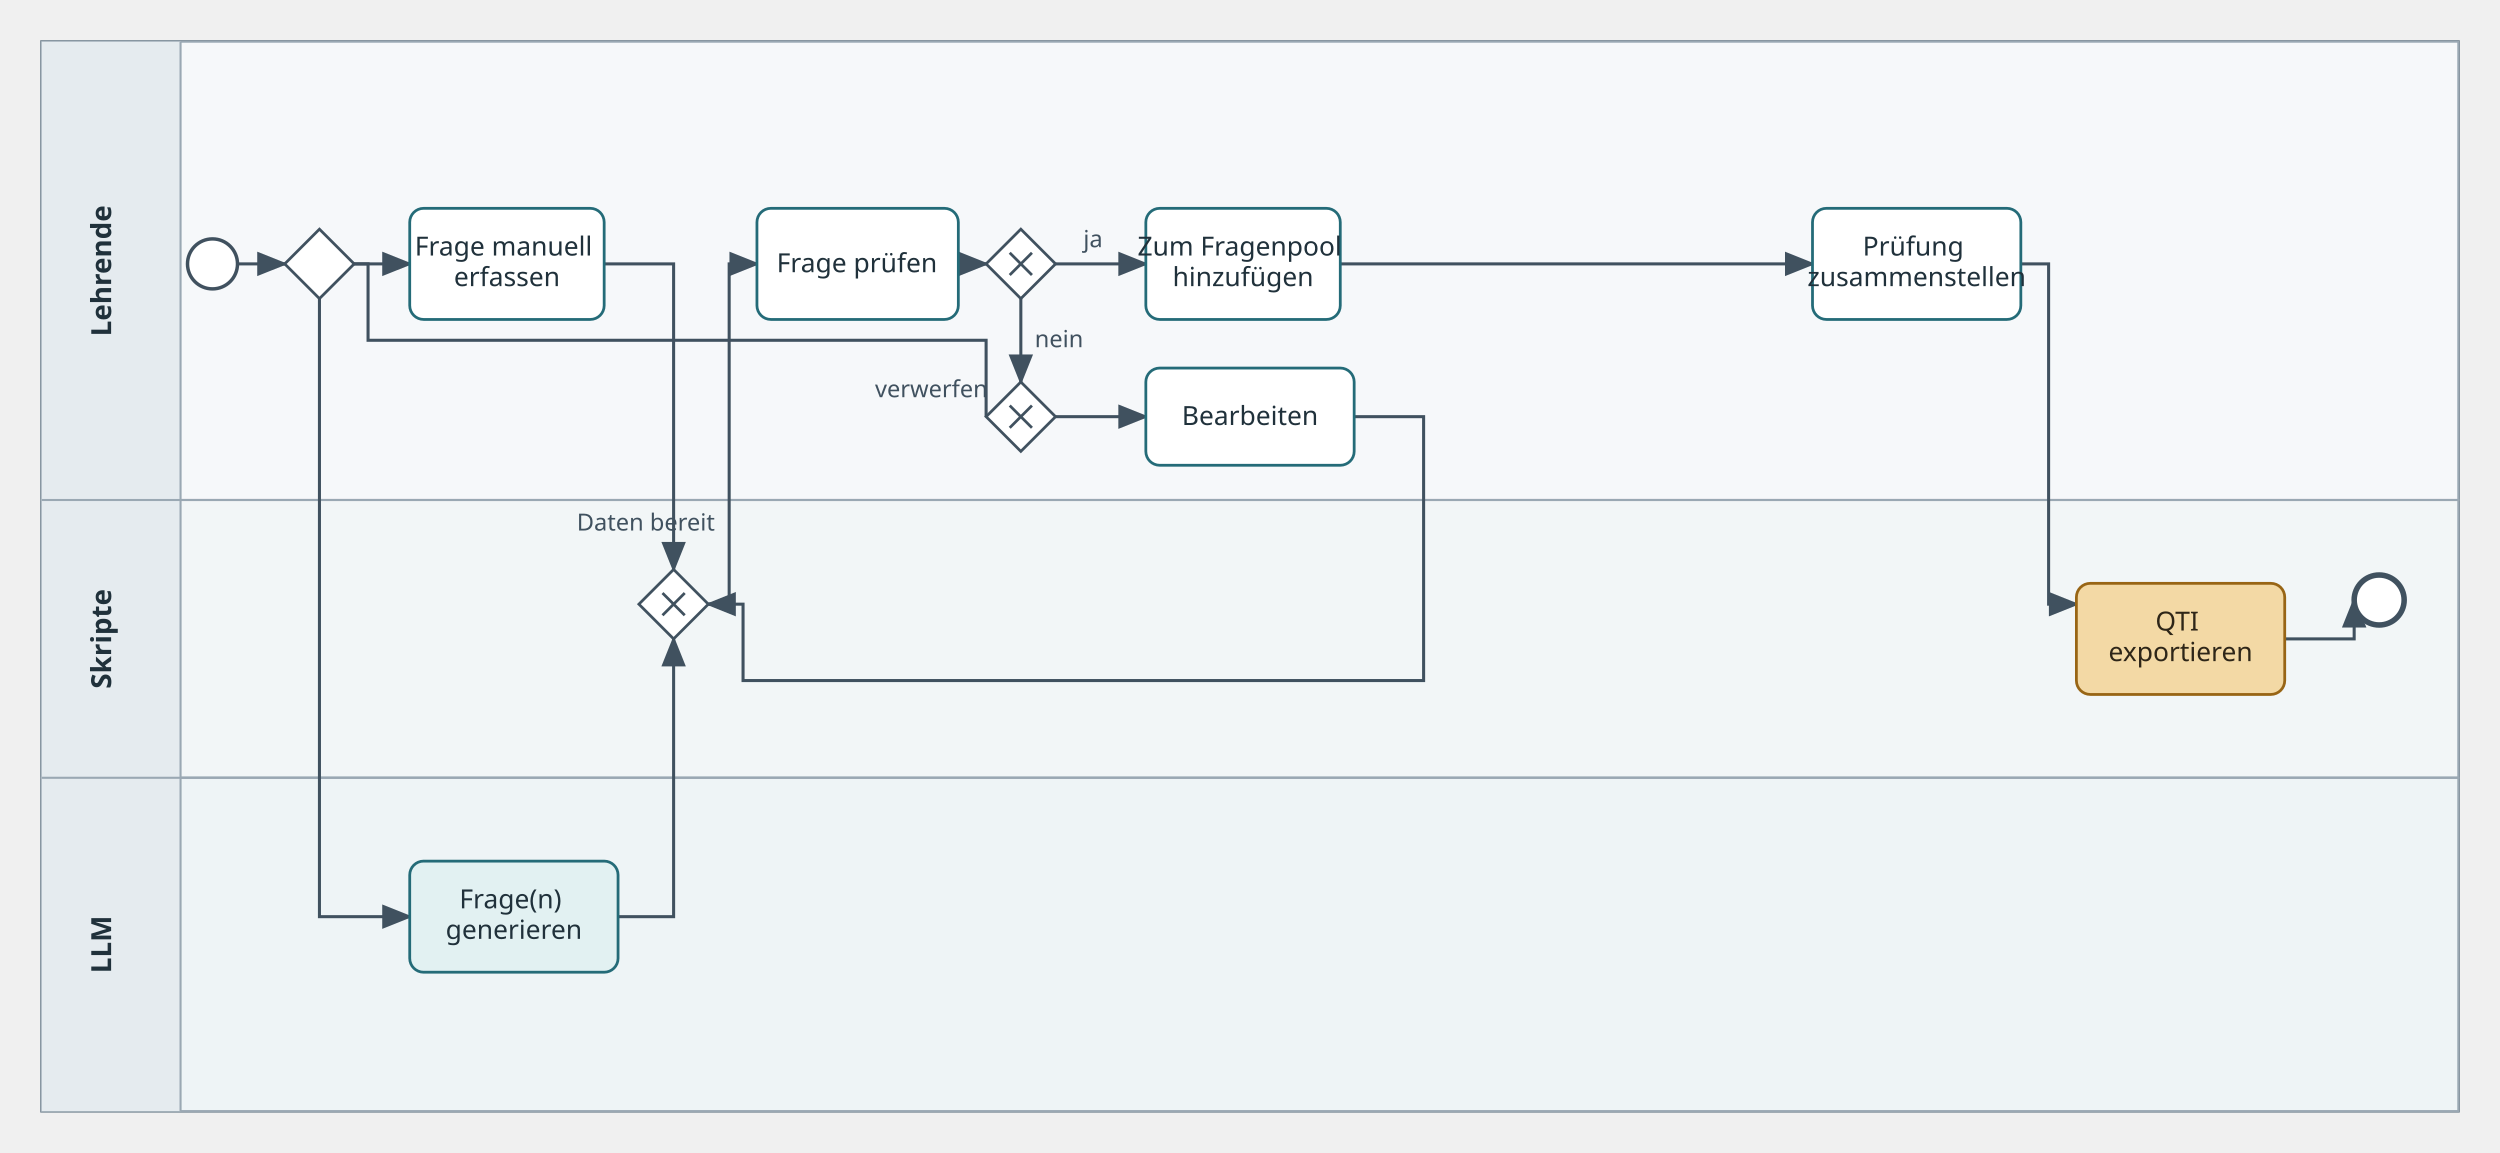
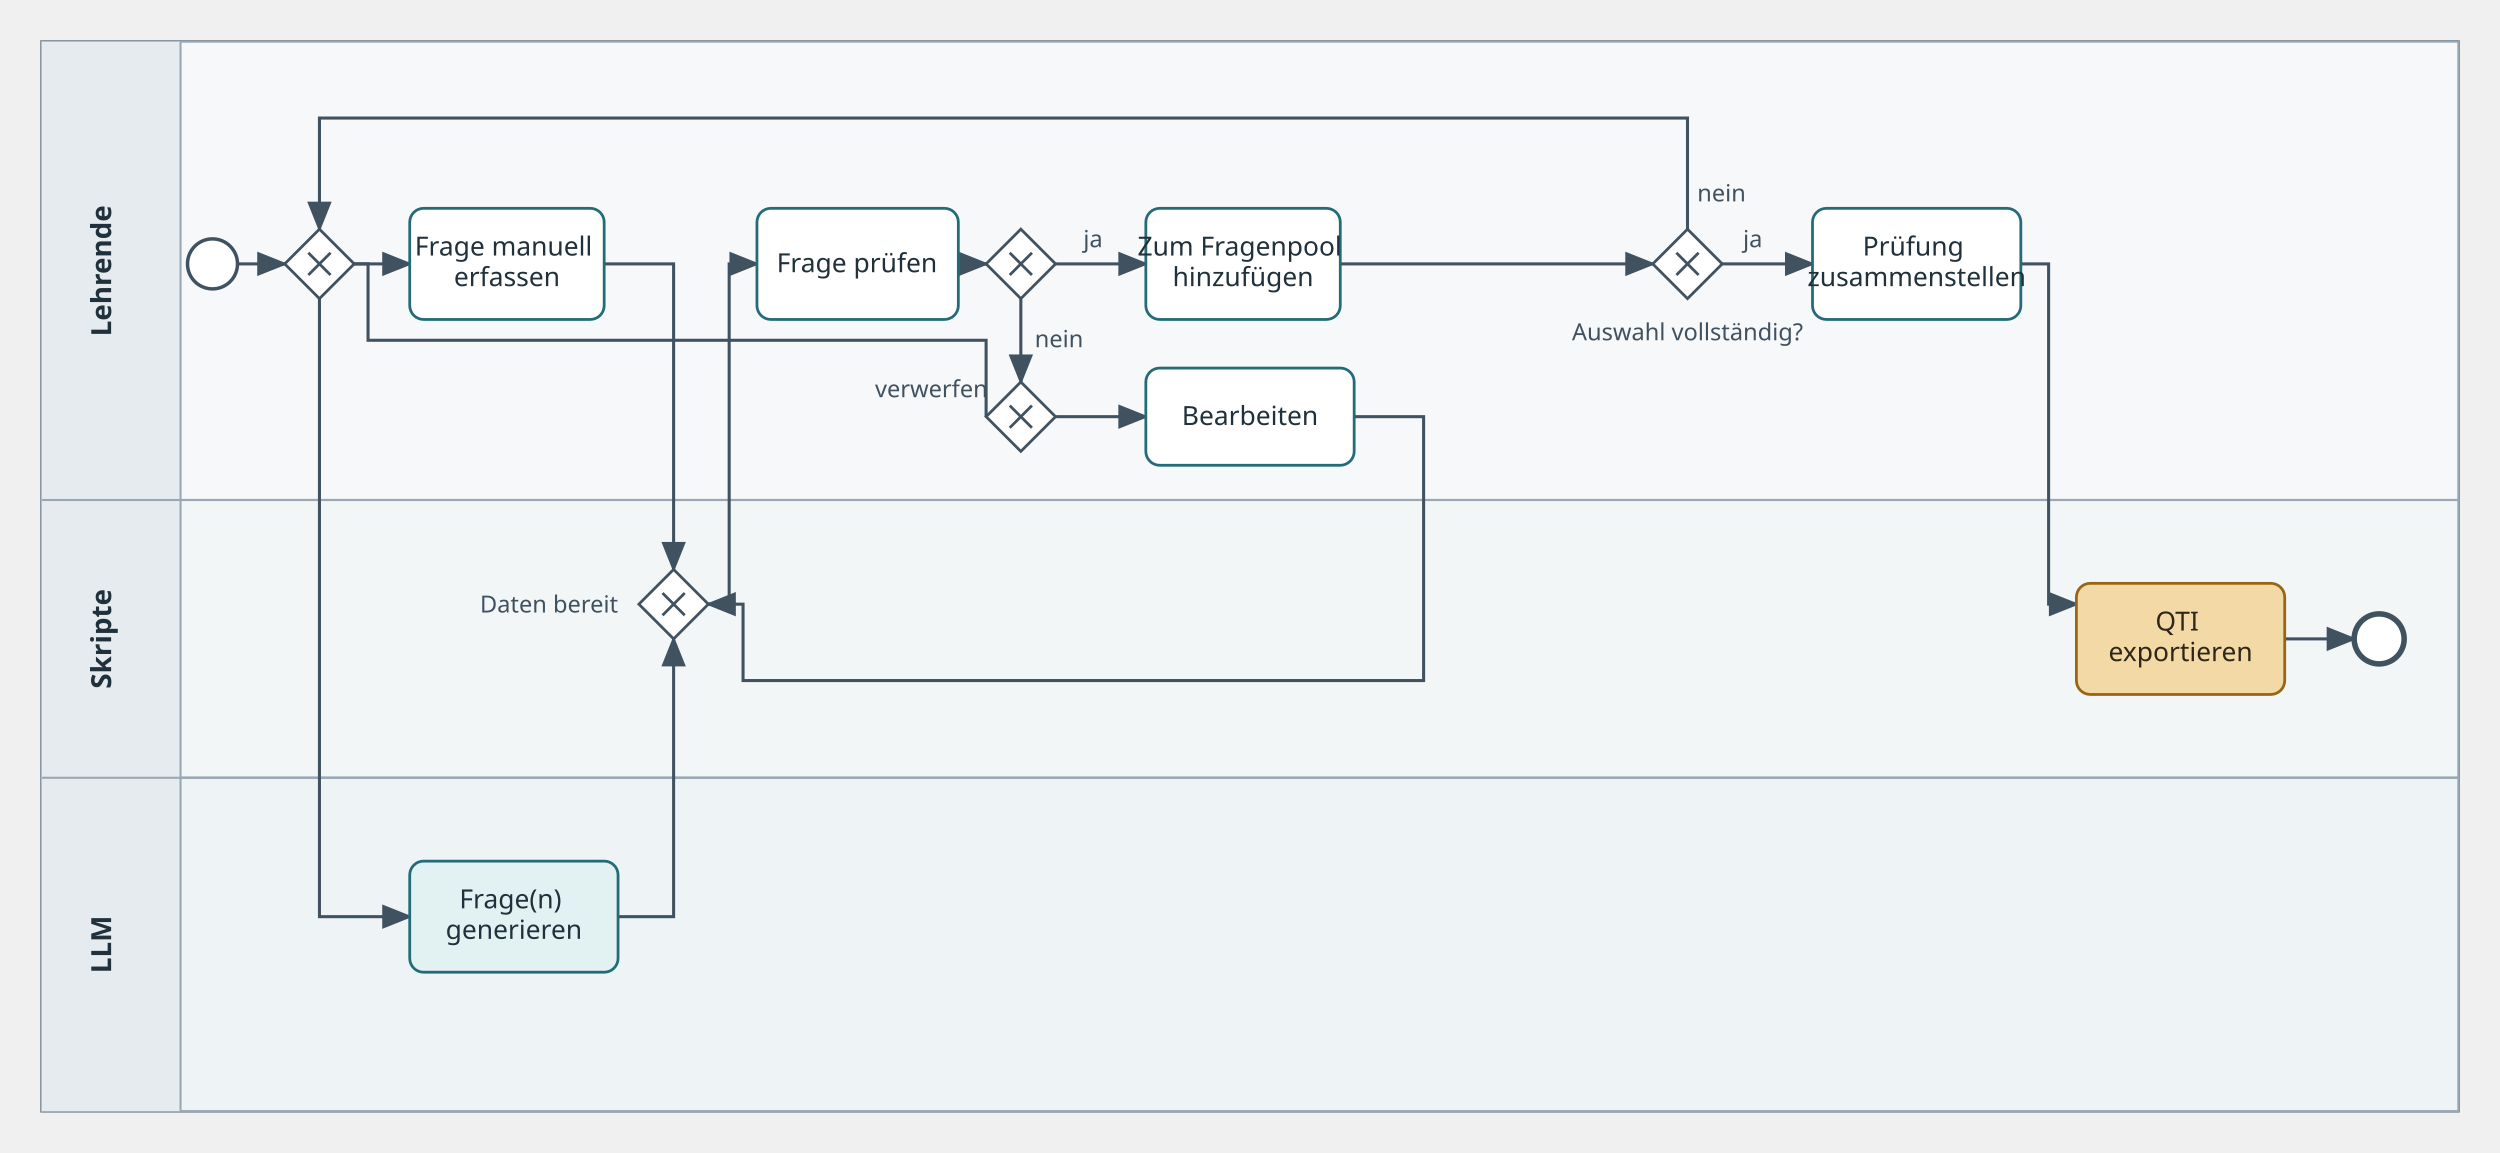
<svg xmlns="http://www.w3.org/2000/svg" viewBox="0 0 1800 830" role="img" aria-labelledby="title desc">
  <defs>
    <marker id="arrow" markerWidth="10" markerHeight="8" refX="9" refY="4" orient="auto">
      <path d="M0,0 L10,4 L0,8 Z" fill="#40515f" />
    </marker>
    <style>
      .pool { fill: #fff; stroke: #526575; stroke-width: 2; }
      .lane { fill: #f6f8fa; stroke: #9aa8b3; stroke-width: 1.5; }
    .lane-scripts { fill: #f2f6f7; stroke: #9aa8b3; stroke-width: 1.5; }
      .lane-system { fill: #eef4f6; stroke: #9aa8b3; stroke-width: 1.5; }
      .lane-label { fill: #e5ebef; }
      .user-task { fill: #fff; stroke: #246b78; stroke-width: 2; }
      .service-task { fill: #e2f1f2; stroke: #246b78; stroke-width: 2; }
    .script-task { fill: #f3d9a5; stroke: #986515; stroke-width: 2; }
      .gateway { fill: #fff; stroke: #40515f; stroke-width: 2; }
      .flow { fill: none; stroke: #40515f; stroke-width: 2.2; marker-end: url(#arrow); }
    .label { font: 19px sans-serif; fill: #20313b; text-anchor: middle; }
    .script-label { fill: #2e2618; }
        .lane-title { font: 700 20px sans-serif; fill: #20313b; text-anchor: middle; }
            .flow-label { font: 17px sans-serif; fill: #40515f; }
      .event { fill: #fff; stroke: #40515f; stroke-width: 2.5; }
      .end-event { fill: #fff; stroke: #40515f; stroke-width: 4; }
    </style>
  </defs>
  <rect class="pool" x="30" y="30" width="1740" height="770" />
  <rect class="lane" x="30" y="30" width="1740" height="330" />
  <rect class="lane-scripts" x="30" y="360" width="1740" height="200" />
  <rect class="lane-system" x="30" y="560" width="1740" height="240" />
  <rect class="lane-label" x="30" y="30" width="100" height="330" />
  <rect class="lane-label" x="30" y="360" width="100" height="200" />
  <rect class="lane-label" x="30" y="560" width="100" height="240" />
  <path d="M130 30 V800 M30 360 H1770 M30 560 H1770" stroke="#9aa8b3" stroke-width="1.5" fill="none" />
  <text class="lane-title" transform="translate(80 195) rotate(-90)">Lehrende</text>
  <text class="lane-title" transform="translate(80 460) rotate(-90)">Skripte</text>
  <text class="lane-title" transform="translate(80 680) rotate(-90)">LLM</text>
  <g transform="translate(75 0)">
    <path class="flow" d="M96 190 H130" />
    <path class="flow" d="M180 190 H220" />
    <path class="flow" d="M155 215 V660 H220" />
    <path class="flow" d="M360 190 H410 V410" />
    <path class="flow" d="M370 660 H410 V460" />
    <path class="flow" d="M435 435 H450 V190 H470" />
    <path class="flow" d="M615 190 H635" />
    <path class="flow" d="M685 190 H750" />
    <path class="flow" d="M660 215 V275" />
    <path class="flow" d="M685 300 H750" />
    <path class="flow" d="M635 300 V245 H190 V190 H130" />
    <path class="flow" d="M900 300 H950 V490 H460 V435 H435" />
-     <path class="flow" d="M890 190 H1230" />
+     <path class="flow" d="M890 190 H1115" />
+     <path class="flow" d="M1140 165 V85 H155 V165" />
+     <path class="flow" d="M1165 190 H1230" />
    <path class="flow" d="M1380 190 H1400 V435 H1420" />
-     <path class="flow" d="M1570 460 H1620 V432" />
+     <path class="flow" d="M1570 460 H1620" />
    <text class="flow-label" x="705" y="178">ja</text>
    <text class="flow-label" x="670" y="250">nein</text>
    <text class="flow-label" x="555" y="286">verwerfen</text>
+     <text class="flow-label" x="1147" y="145">nein</text>
+     <text class="flow-label" x="1180" y="178">ja</text>
+     <text class="flow-label" x="1140" y="245" text-anchor="middle">Auswahl vollständig?</text>
    <circle class="event" cx="78" cy="190" r="18" />
    <path class="gateway" d="M155 165 L180 190 L155 215 L130 190 Z" />
+     <path d="M147 182 L163 198 M163 182 L147 198" stroke="#40515f" stroke-width="2" />
    <path class="gateway" d="M410 410 L435 435 L410 460 L385 435 Z" />
    <path d="M402 427 L418 443 M418 427 L402 443" stroke="#40515f" stroke-width="2" />
    <path class="gateway" d="M660 165 L685 190 L660 215 L635 190 Z" />
    <path d="M652 182 L668 198 M668 182 L652 198" stroke="#40515f" stroke-width="2" />
    <path class="gateway" d="M660 275 L685 300 L660 325 L635 300 Z" />
    <path d="M652 292 L668 308 M668 292 L652 308" stroke="#40515f" stroke-width="2" />
+     <path class="gateway" d="M1140 165 L1165 190 L1140 215 L1115 190 Z" />
+     <path d="M1132 182 L1148 198 M1148 182 L1132 198" stroke="#40515f" stroke-width="2" />
    <rect class="user-task" x="220" y="150" width="140" height="80" rx="10" />
    <text class="label" x="290" y="184">
      <tspan x="290">Frage manuell</tspan>
      <tspan x="290" dy="22">erfassen</tspan>
    </text>
    <rect class="service-task" x="220" y="620" width="150" height="80" rx="10" />
    <text class="label" x="295" y="654">
      <tspan x="295">Frage(n)</tspan>
      <tspan x="295" dy="22">generieren</tspan>
    </text>
-     <text class="flow-label" x="390" y="382" text-anchor="middle">Daten bereit</text>
+     <text class="flow-label" x="370" y="441" text-anchor="end">Daten bereit</text>
    <rect class="user-task" x="470" y="150" width="145" height="80" rx="10" />
    <text class="label" x="542" y="196">Frage prüfen</text>
    <rect class="user-task" x="750" y="150" width="140" height="80" rx="10" />
    <text class="label" x="820" y="184">
      <tspan x="820">Zum Fragenpool</tspan>
      <tspan x="820" dy="22">hinzufügen</tspan>
    </text>
    <rect class="user-task" x="1230" y="150" width="150" height="80" rx="10" />
    <text class="label" x="1305" y="184">
      <tspan x="1305">Prüfung</tspan>
      <tspan x="1305" dy="22">zusammenstellen</tspan>
    </text>
    <rect class="user-task" x="750" y="265" width="150" height="70" rx="10" />
    <text class="label" x="825" y="306">Bearbeiten</text>
    <rect class="script-task" x="1420" y="420" width="150" height="80" rx="10" />
    <text class="label script-label" x="1495" y="454">
      <tspan x="1495">QTI</tspan>
      <tspan x="1495" dy="22">exportieren</tspan>
    </text>
-     <circle class="end-event" cx="1638" cy="432" r="18" />
+     <circle class="end-event" cx="1638" cy="460" r="18" />
  </g>
</svg>
